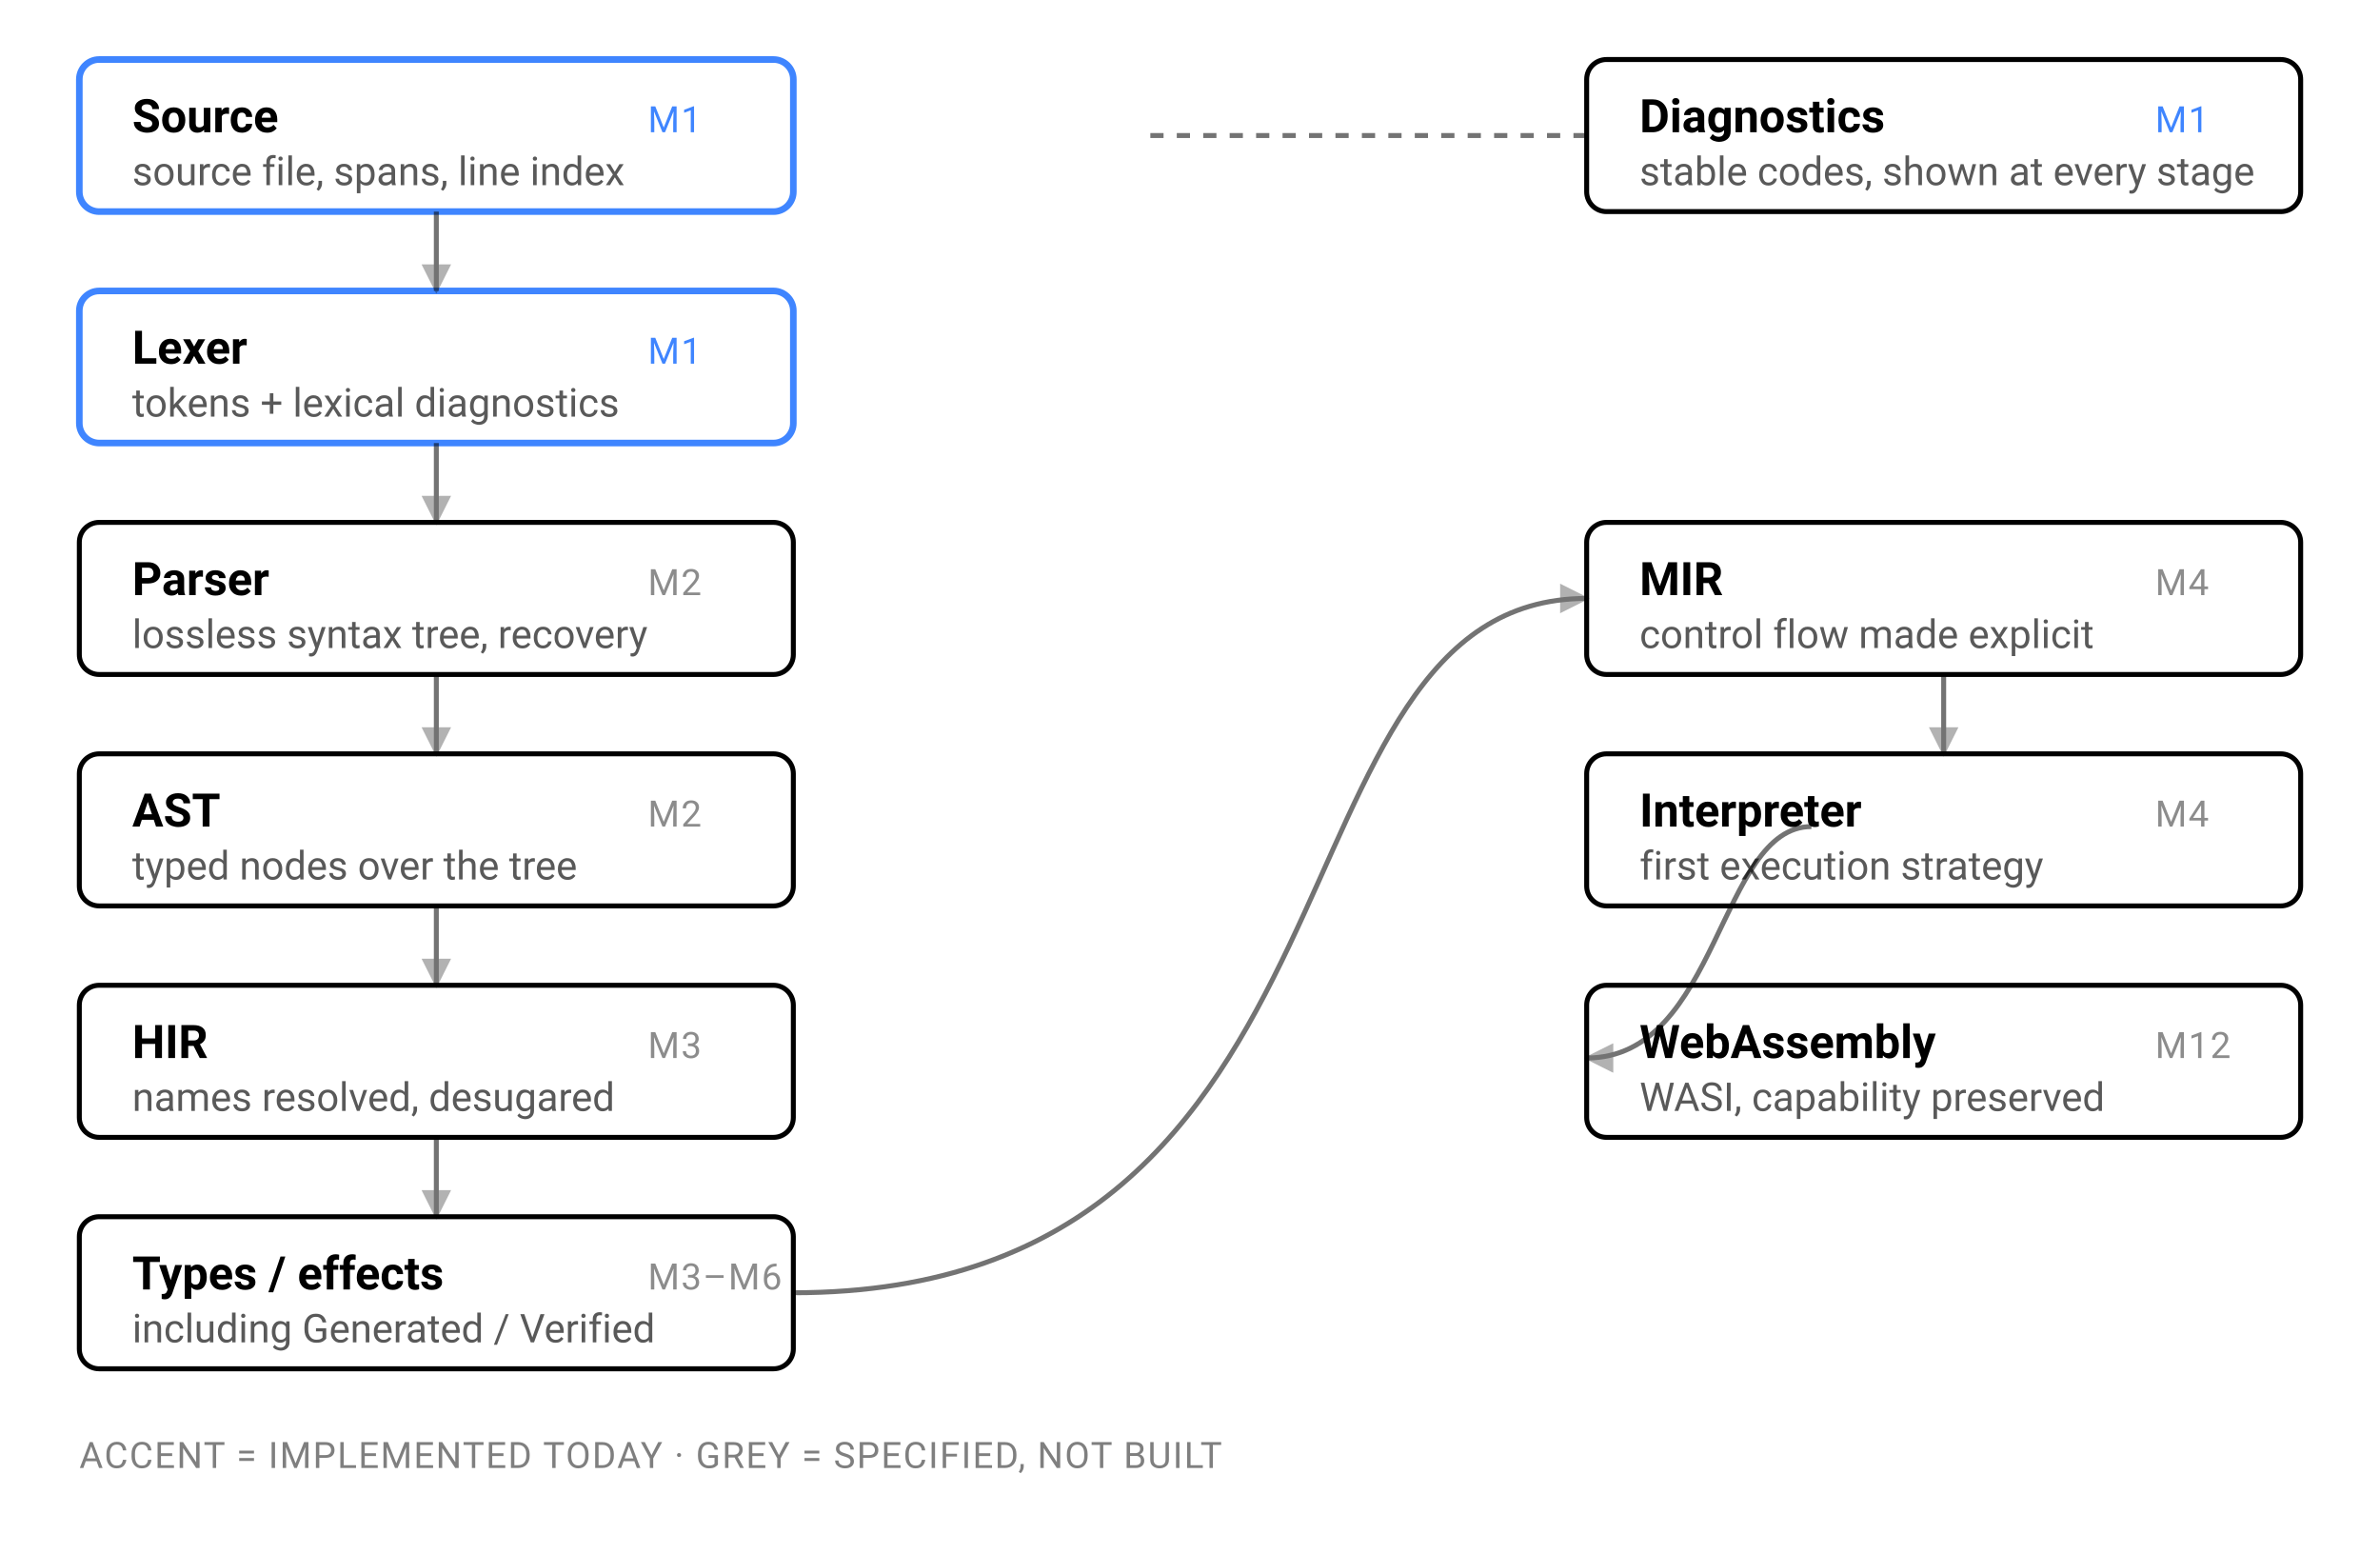
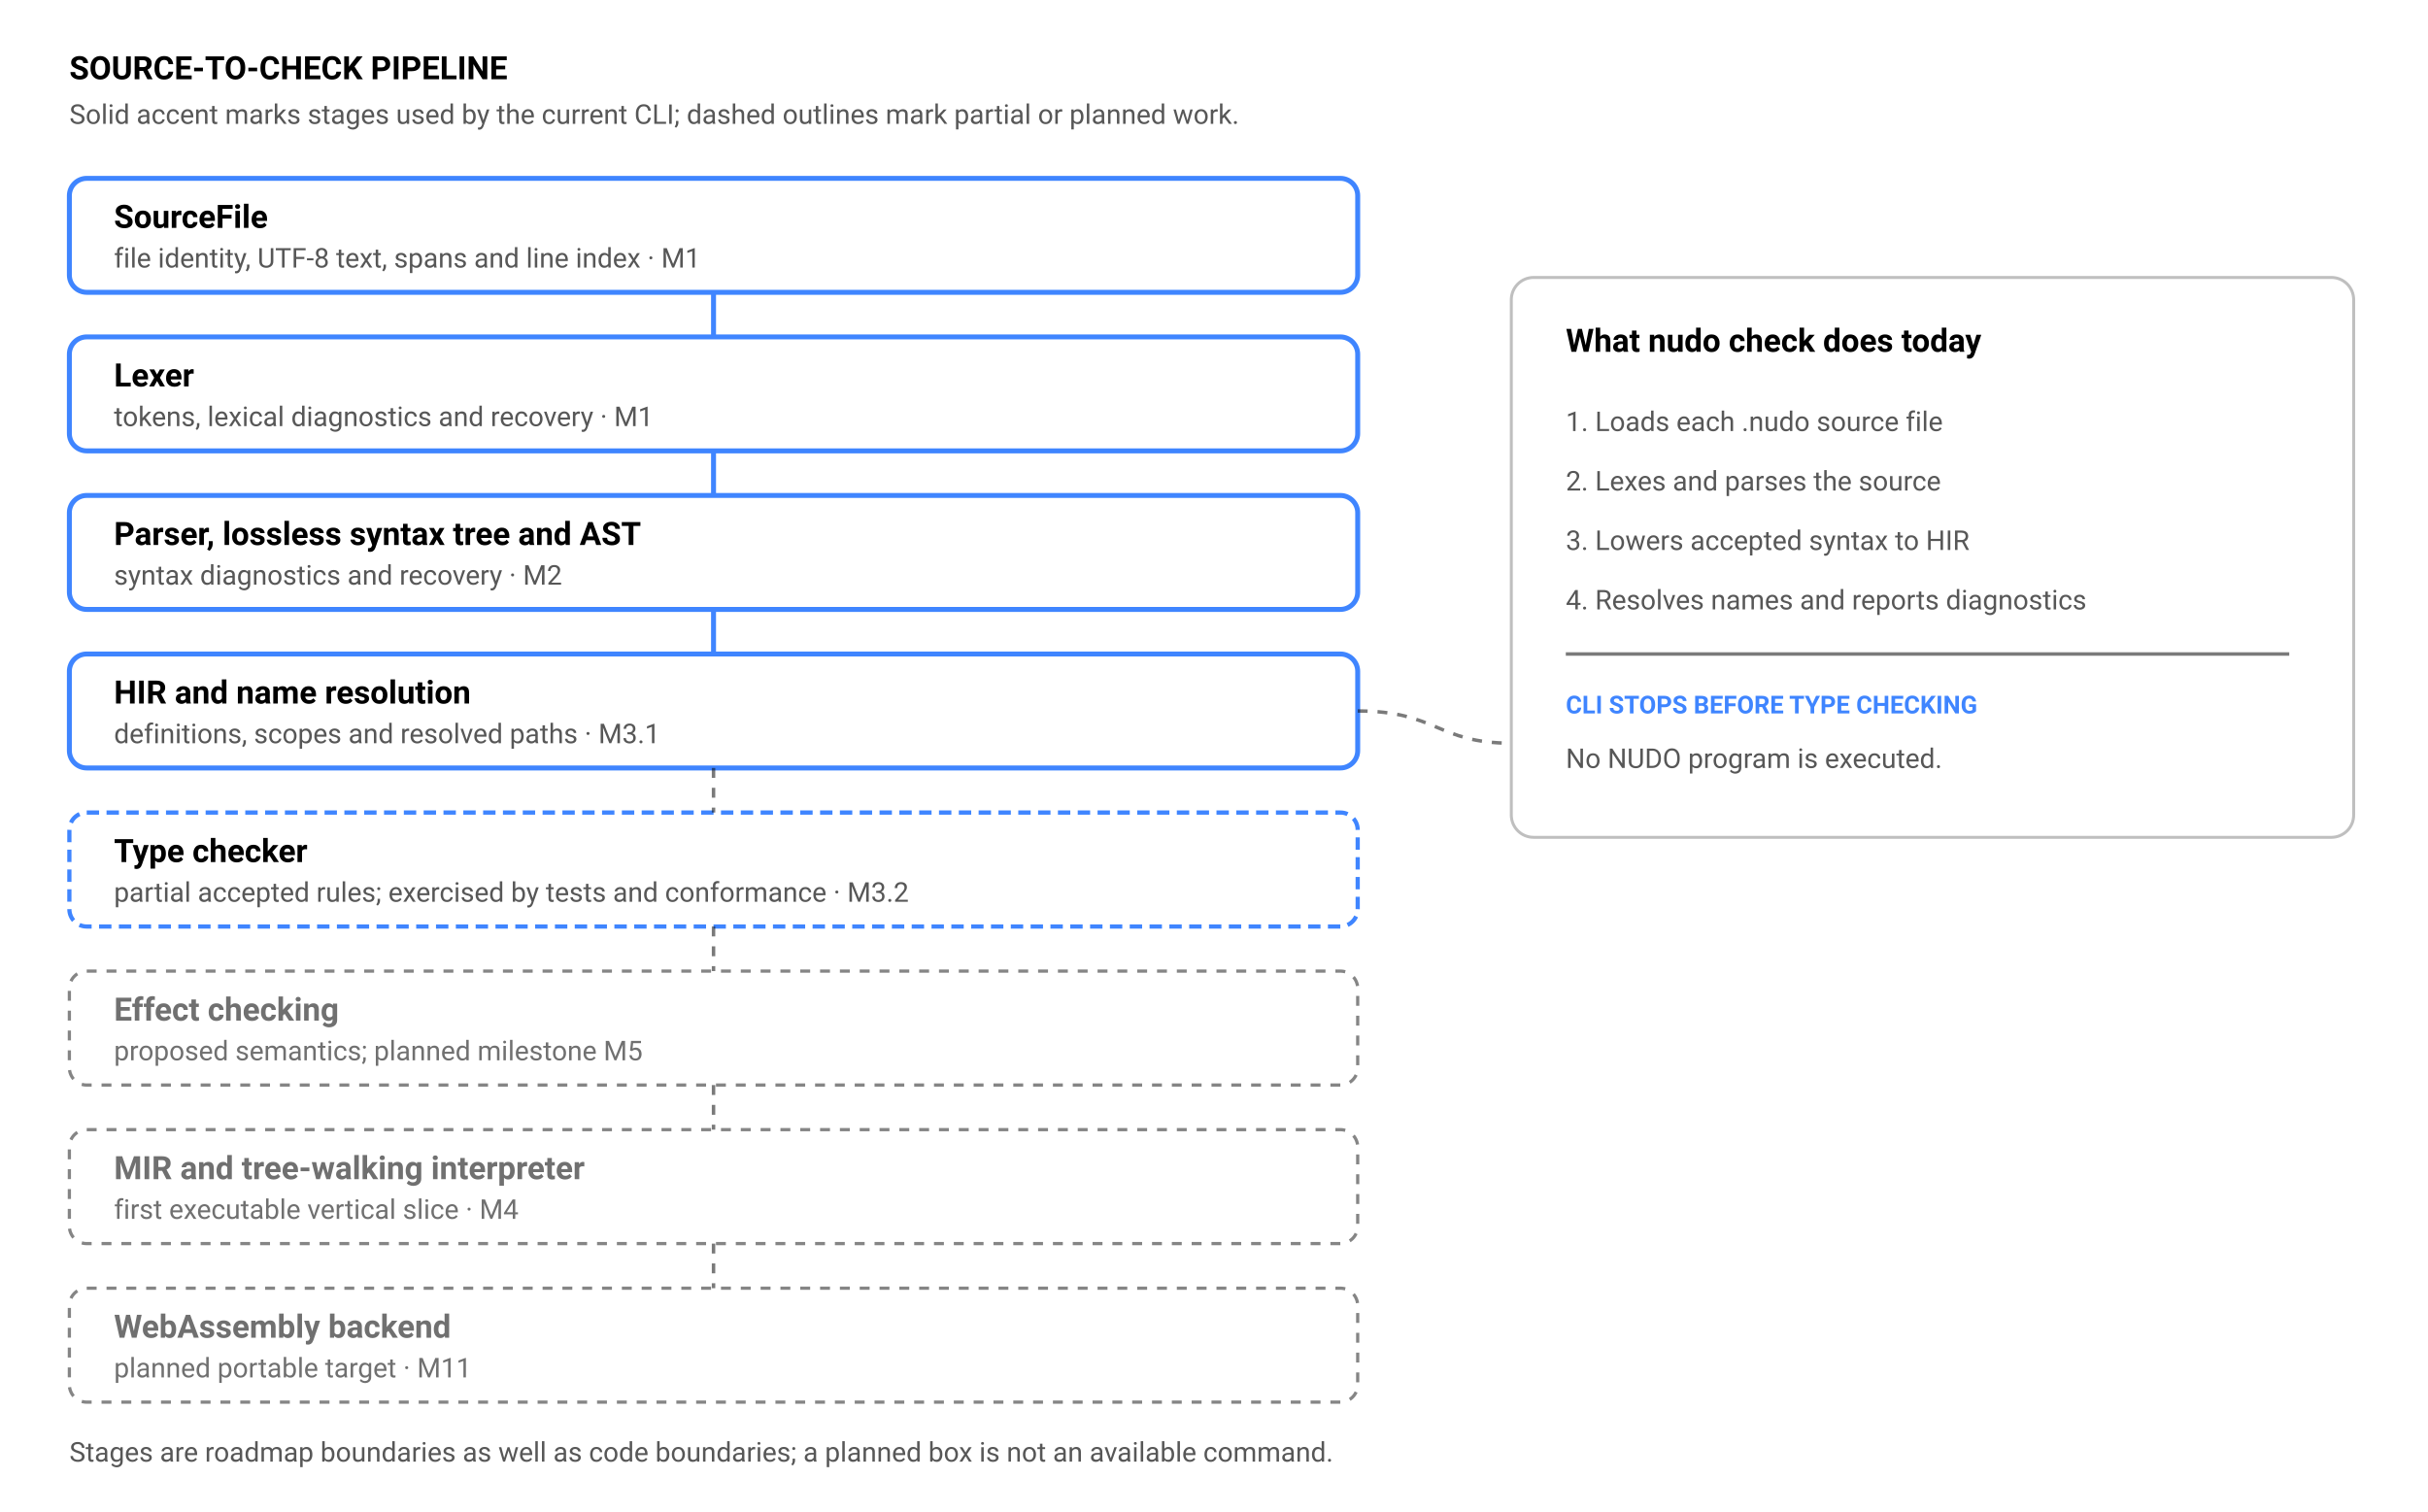
- <svg xmlns="http://www.w3.org/2000/svg" viewBox="0 0 720 470" role="img" aria-labelledby="pipeline-title">
+ <svg xmlns="http://www.w3.org/2000/svg" viewBox="0 0 980 610" role="img" aria-labelledby="pipeline-title pipeline-desc">
  <style>
-     .box   { fill: none; stroke: currentColor; stroke-width: 1.5; rx: 6; }
-     .done  { stroke: var(--nudo-accent, #3F85FF); stroke-width: 2; }
-     .label { font: 600 14px system-ui, -apple-system, "Segoe UI", Roboto, sans-serif; fill: currentColor; }
-     .sub   { font: 12px system-ui, -apple-system, "Segoe UI", Roboto, sans-serif; fill: currentColor; opacity: .65; }
-     .stage { font: 11px system-ui, -apple-system, "Segoe UI", Roboto, sans-serif; fill: currentColor; opacity: .5; letter-spacing: .04em; }
-     .flow  { stroke: currentColor; stroke-width: 1.5; fill: none; opacity: .55; }
-     .mark  { font: 11px system-ui, -apple-system, "Segoe UI", Roboto, sans-serif; letter-spacing: .04em; }
-     .yes   { fill: var(--nudo-accent, #3F85FF); }
-     .no    { fill: currentColor; opacity: .45; }
-   </style>
+   .box { fill: none; stroke: currentColor; stroke-width: 1.4; rx: 7; }
+   .done { stroke: var(--nudo-accent, #3F85FF); stroke-width: 2; }
+   .partial { stroke: var(--nudo-accent, #3F85FF); stroke-width: 1.7; stroke-dasharray: 5 3; }
+   .future { stroke: currentColor; stroke-width: 1.3; stroke-dasharray: 4 4; opacity: .48; }
+   .label { font: 600 13px system-ui, -apple-system, "Segoe UI", Roboto, sans-serif; fill: currentColor; }
+   .sub { font: 11px system-ui, -apple-system, "Segoe UI", Roboto, sans-serif; fill: currentColor; opacity: .66; }
+   .tag { font: 600 10px system-ui, -apple-system, "Segoe UI", Roboto, sans-serif; fill: var(--nudo-accent, #3F85FF); }
+   .muted { opacity: .56; }
+   .flow { stroke: currentColor; stroke-width: 1.4; fill: none; opacity: .52; }
+   .live { stroke: var(--nudo-accent, #3F85FF); stroke-width: 2; fill: none; }
+   .panel { fill: none; stroke: currentColor; stroke-width: 1.2; opacity: .25; rx: 9; }
+ </style>
+   <text class="label" x="28" y="32">SOURCE-TO-CHECK PIPELINE</text>
+   <text class="sub" x="28" y="50">Solid accent marks stages used by the current CLI; dashed outlines mark partial or planned work.</text>
  <g>
-     <rect class="box done" x="24" y="18" width="216" height="46" />
-     <text class="label" x="40" y="40">Source</text>
-     <text class="sub" x="40" y="56">source file, spans, line index</text>
-     <text class="mark yes" x="196" y="40">M1</text>
-     <rect class="box done" x="24" y="88" width="216" height="46" />
-     <text class="label" x="40" y="110">Lexer</text>
-     <text class="sub" x="40" y="126">tokens + lexical diagnostics</text>
-     <text class="mark yes" x="196" y="110">M1</text>
-     <rect class="box" x="24" y="158" width="216" height="46" />
-     <text class="label" x="40" y="180">Parser</text>
-     <text class="sub" x="40" y="196">lossless syntax tree, recovery</text>
-     <text class="mark no" x="196" y="180">M2</text>
-     <rect class="box" x="24" y="228" width="216" height="46" />
-     <text class="label" x="40" y="250">AST</text>
-     <text class="sub" x="40" y="266">typed nodes over the tree</text>
-     <text class="mark no" x="196" y="250">M2</text>
-     <rect class="box" x="24" y="298" width="216" height="46" />
-     <text class="label" x="40" y="320">HIR</text>
-     <text class="sub" x="40" y="336">names resolved, desugared</text>
-     <text class="mark no" x="196" y="320">M3</text>
-     <rect class="box" x="24" y="368" width="216" height="46" />
-     <text class="label" x="40" y="390">Types / effects</text>
-     <text class="sub" x="40" y="406">including Generated / Verified</text>
-     <text class="mark no" x="196" y="390">M3–M6</text>
-     <rect class="box" x="480" y="158" width="216" height="46" />
-     <text class="label" x="496" y="180">MIR</text>
-     <text class="sub" x="496" y="196">control flow made explicit</text>
-     <text class="mark no" x="652" y="180">M4</text>
-     <rect class="box" x="480" y="228" width="216" height="46" />
-     <text class="label" x="496" y="250">Interpreter</text>
-     <text class="sub" x="496" y="266">first execution strategy</text>
-     <text class="mark no" x="652" y="250">M4</text>
-     <rect class="box" x="480" y="298" width="216" height="46" />
-     <text class="label" x="496" y="320">WebAssembly</text>
-     <text class="sub" x="496" y="336">WASI, capability preserved</text>
-     <text class="mark no" x="652" y="320">M12</text>
-     <rect class="box" x="480" y="18" width="216" height="46" />
-     <text class="label" x="496" y="40">Diagnostics</text>
-     <text class="sub" x="496" y="56">stable codes, shown at every stage</text>
-     <text class="mark yes" x="652" y="40">M1</text>
+     <rect class="box done" x="28" y="72" width="520" height="46" rx="7" />
+     <text class="label" x="46" y="92">SourceFile</text>
+     <text class="sub" x="46" y="108">file identity, UTF-8 text, spans and line index · M1</text>
+     <rect class="box done" x="28" y="136" width="520" height="46" rx="7" />
+     <text class="label" x="46" y="156">Lexer</text>
+     <text class="sub" x="46" y="172">tokens, lexical diagnostics and recovery · M1</text>
+     <rect class="box done" x="28" y="200" width="520" height="46" rx="7" />
+     <text class="label" x="46" y="220">Parser, lossless syntax tree and AST</text>
+     <text class="sub" x="46" y="236">syntax diagnostics and recovery · M2</text>
+     <rect class="box done" x="28" y="264" width="520" height="46" rx="7" />
+     <text class="label" x="46" y="284">HIR and name resolution</text>
+     <text class="sub" x="46" y="300">definitions, scopes and resolved paths · M3.1</text>
+     <rect class="box partial" x="28" y="328" width="520" height="46" rx="7" />
+     <text class="label" x="46" y="348">Type checker</text>
+     <text class="sub" x="46" y="364">partial accepted rules; exercised by tests and conformance · M3.2</text>
+     <rect class="box future" x="28" y="392" width="520" height="46" rx="7" />
+     <text class="label muted" x="46" y="412">Effect checking</text>
+     <text class="sub muted" x="46" y="428">proposed semantics; planned milestone M5</text>
+     <rect class="box future" x="28" y="456" width="520" height="46" rx="7" />
+     <text class="label muted" x="46" y="476">MIR and tree-walking interpreter</text>
+     <text class="sub muted" x="46" y="492">first executable vertical slice · M4</text>
+     <rect class="box future" x="28" y="520" width="520" height="46" rx="7" />
+     <text class="label muted" x="46" y="540">WebAssembly backend</text>
+     <text class="sub muted" x="46" y="556">planned portable target · M11</text>
  </g>
-   <g class="flow">
-     <path d="M132 64 L132 88" marker-end="url(#arrow)" />
-     <path d="M132 134 L132 158" marker-end="url(#arrow)" />
-     <path d="M132 204 L132 228" marker-end="url(#arrow)" />
-     <path d="M132 274 L132 298" marker-end="url(#arrow)" />
-     <path d="M132 344 L132 368" marker-end="url(#arrow)" />
-     <path d="M240 391 C 420 391, 380 181, 480 181" marker-end="url(#arrow)" />
-     <path d="M588 204 L588 228" marker-end="url(#arrow)" />
-     <path d="M548 250 C 520 250, 520 320, 480 320" marker-end="url(#arrow)" />
-     <path d="M348 41 C 420 41, 430 41, 480 41" stroke-dasharray="4 4" />
+   <g>
+     <path class="live" d="M288 118 L288 136" />
+     <path class="live" d="M288 182 L288 200" />
+     <path class="live" d="M288 246 L288 264" />
+     <path class="flow" d="M288 310 L288 328" stroke-dasharray="4 4" />
+     <path class="flow" d="M288 374 L288 392" stroke-dasharray="4 4" />
+     <path class="flow" d="M288 438 L288 456" stroke-dasharray="4 4" />
+     <path class="flow" d="M288 502 L288 520" stroke-dasharray="4 4" />
  </g>
-   <defs>
-     <marker id="arrow" viewBox="0 0 10 10" refX="9" refY="5" markerWidth="6" markerHeight="6" orient="auto-start-reverse">
-       <path d="M 0 0 L 10 5 L 0 10 z" fill="currentColor" opacity=".55" />
-     </marker>
-   </defs>
-   <text class="stage" x="24" y="444">ACCENT = IMPLEMENTED TODAY · GREY = SPECIFIED, NOT BUILT</text>
+   <rect class="panel" x="610" y="112" width="340" height="226" rx="9" />
+   <text class="label" x="632" y="142">What nudo check does today</text>
+   <text class="sub" x="632" y="174">1. Loads each .nudo source file</text>
+   <text class="sub" x="632" y="198">2. Lexes and parses the source</text>
+   <text class="sub" x="632" y="222">3. Lowers accepted syntax to HIR</text>
+   <text class="sub" x="632" y="246">4. Resolves names and reports diagnostics</text>
+   <line class="flow" x1="632" y1="264" x2="924" y2="264" />
+   <text class="tag" x="632" y="288">CLI STOPS BEFORE TYPE CHECKING</text>
+   <text class="sub" x="632" y="310">No NUDO program is executed.</text>
+   <path class="flow" d="M548 287 C 580 287, 580 300, 610 300" stroke-dasharray="4 4" />
+   <text class="sub" x="28" y="590">Stages are roadmap boundaries as well as code boundaries; a planned box is not an available command.</text>
</svg>
